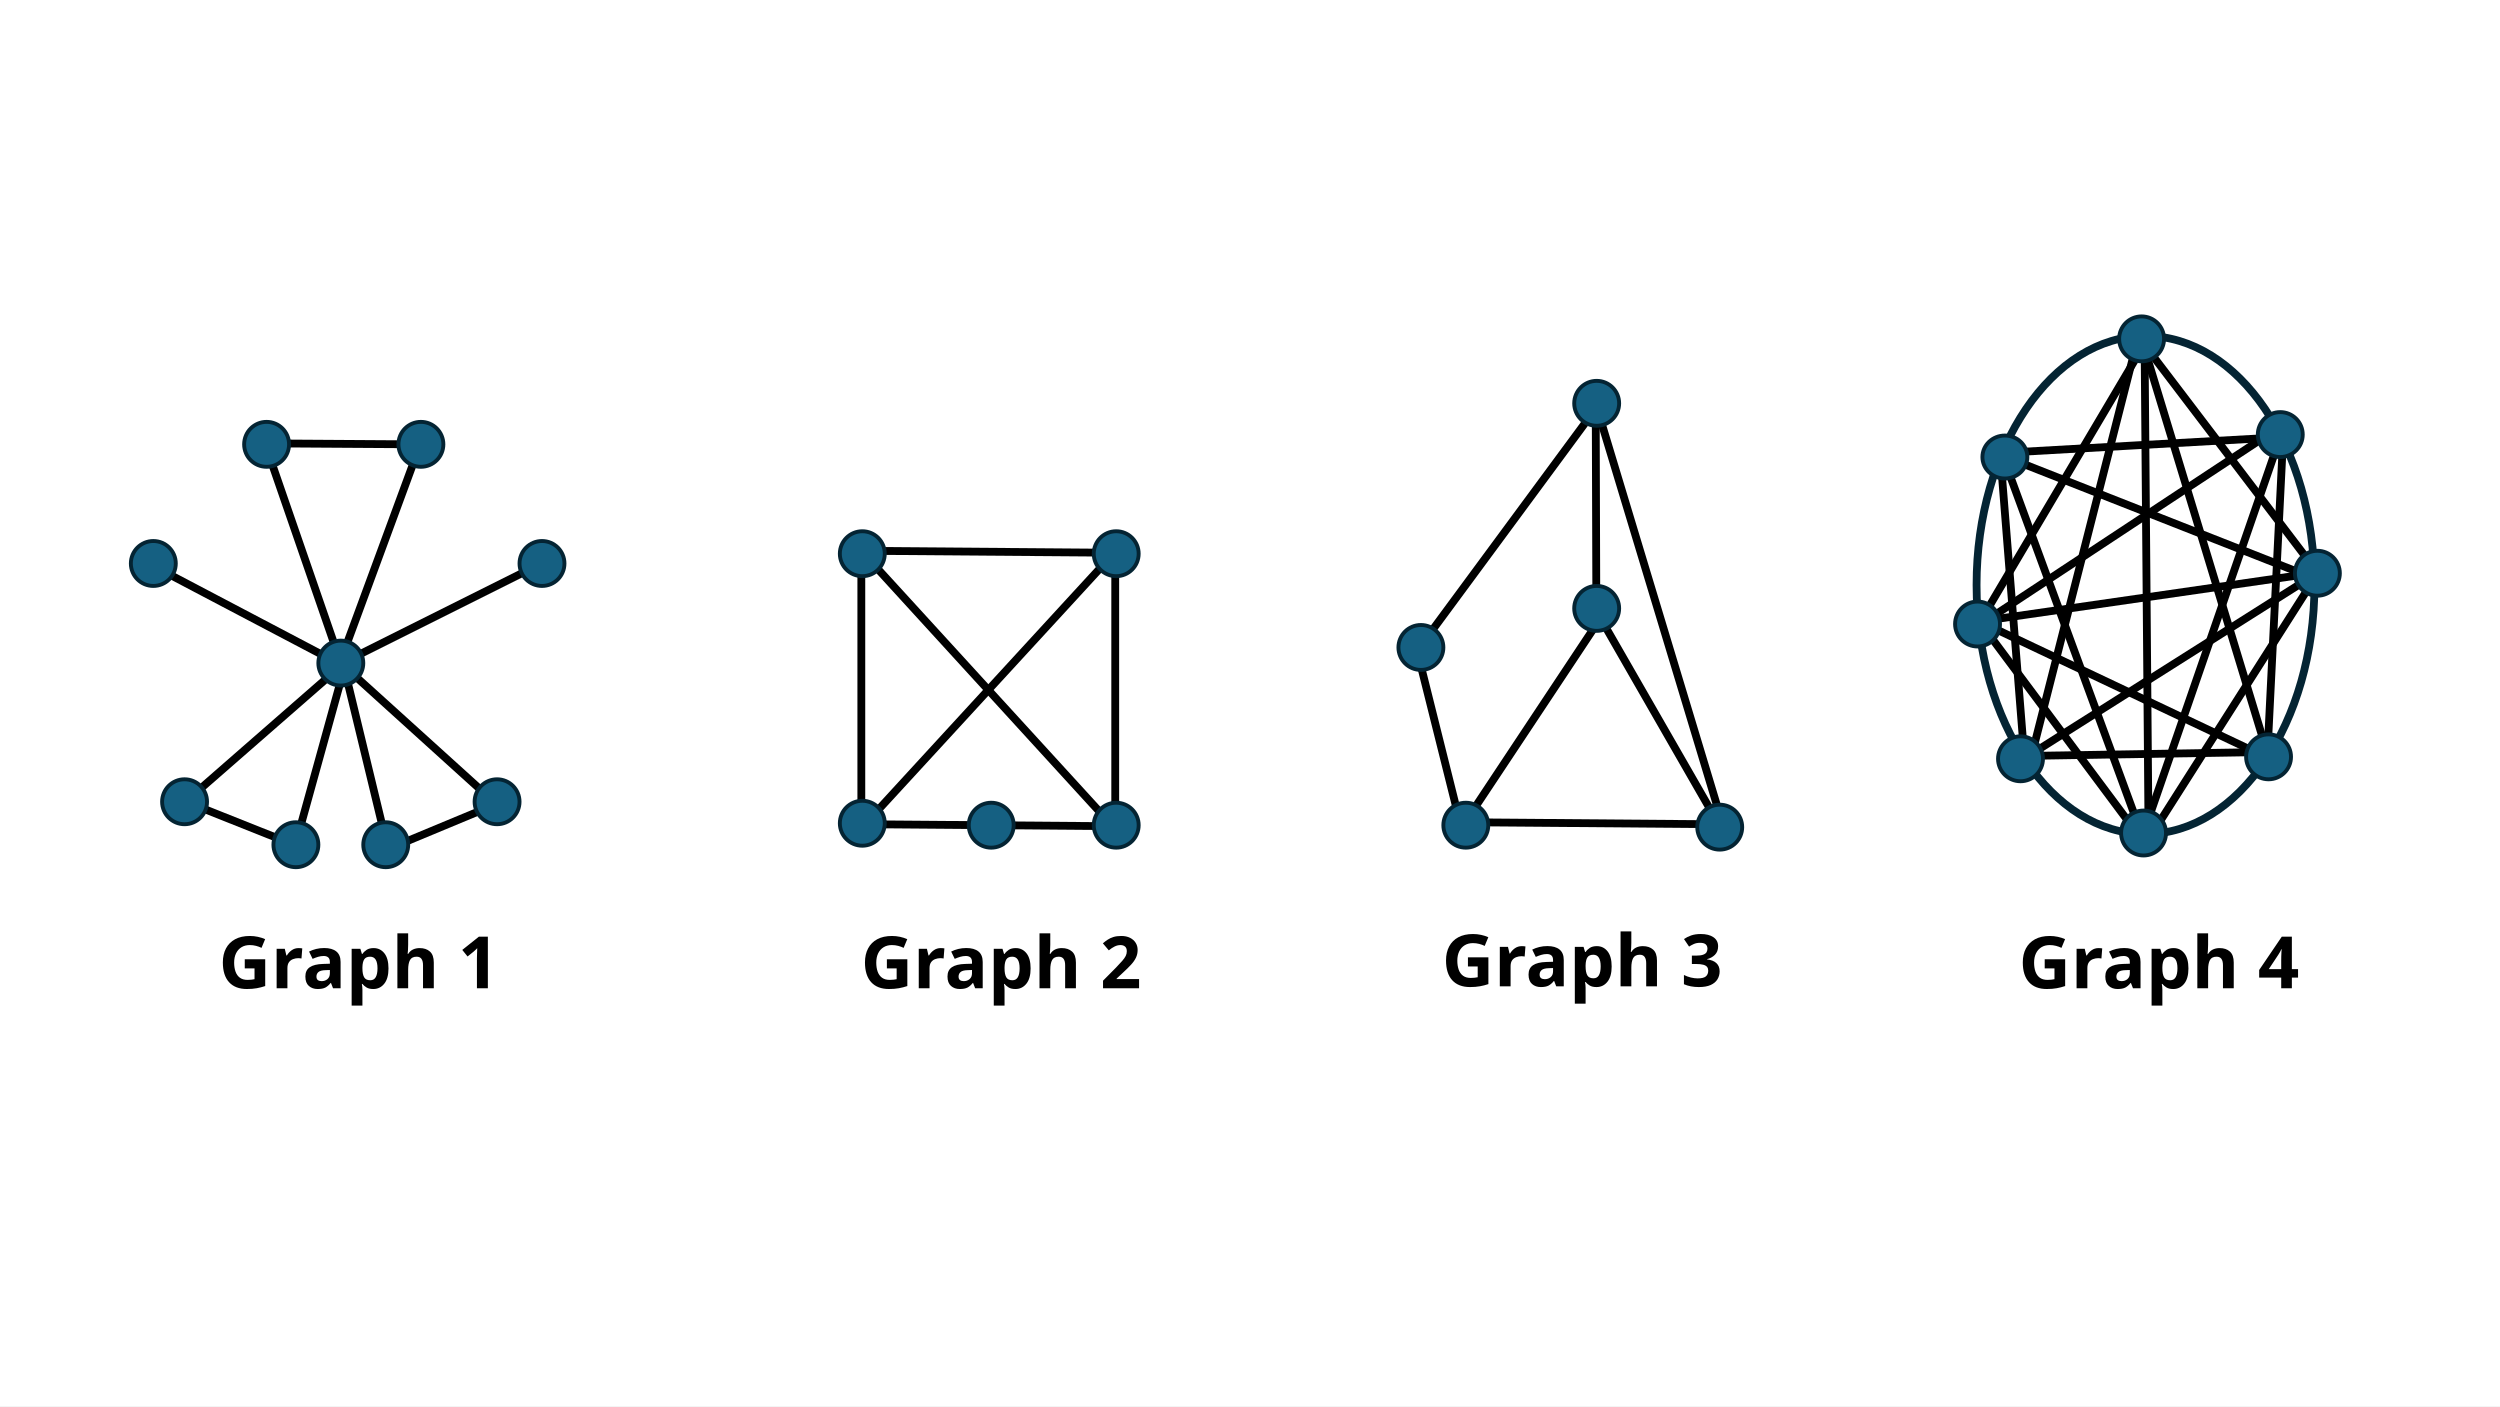
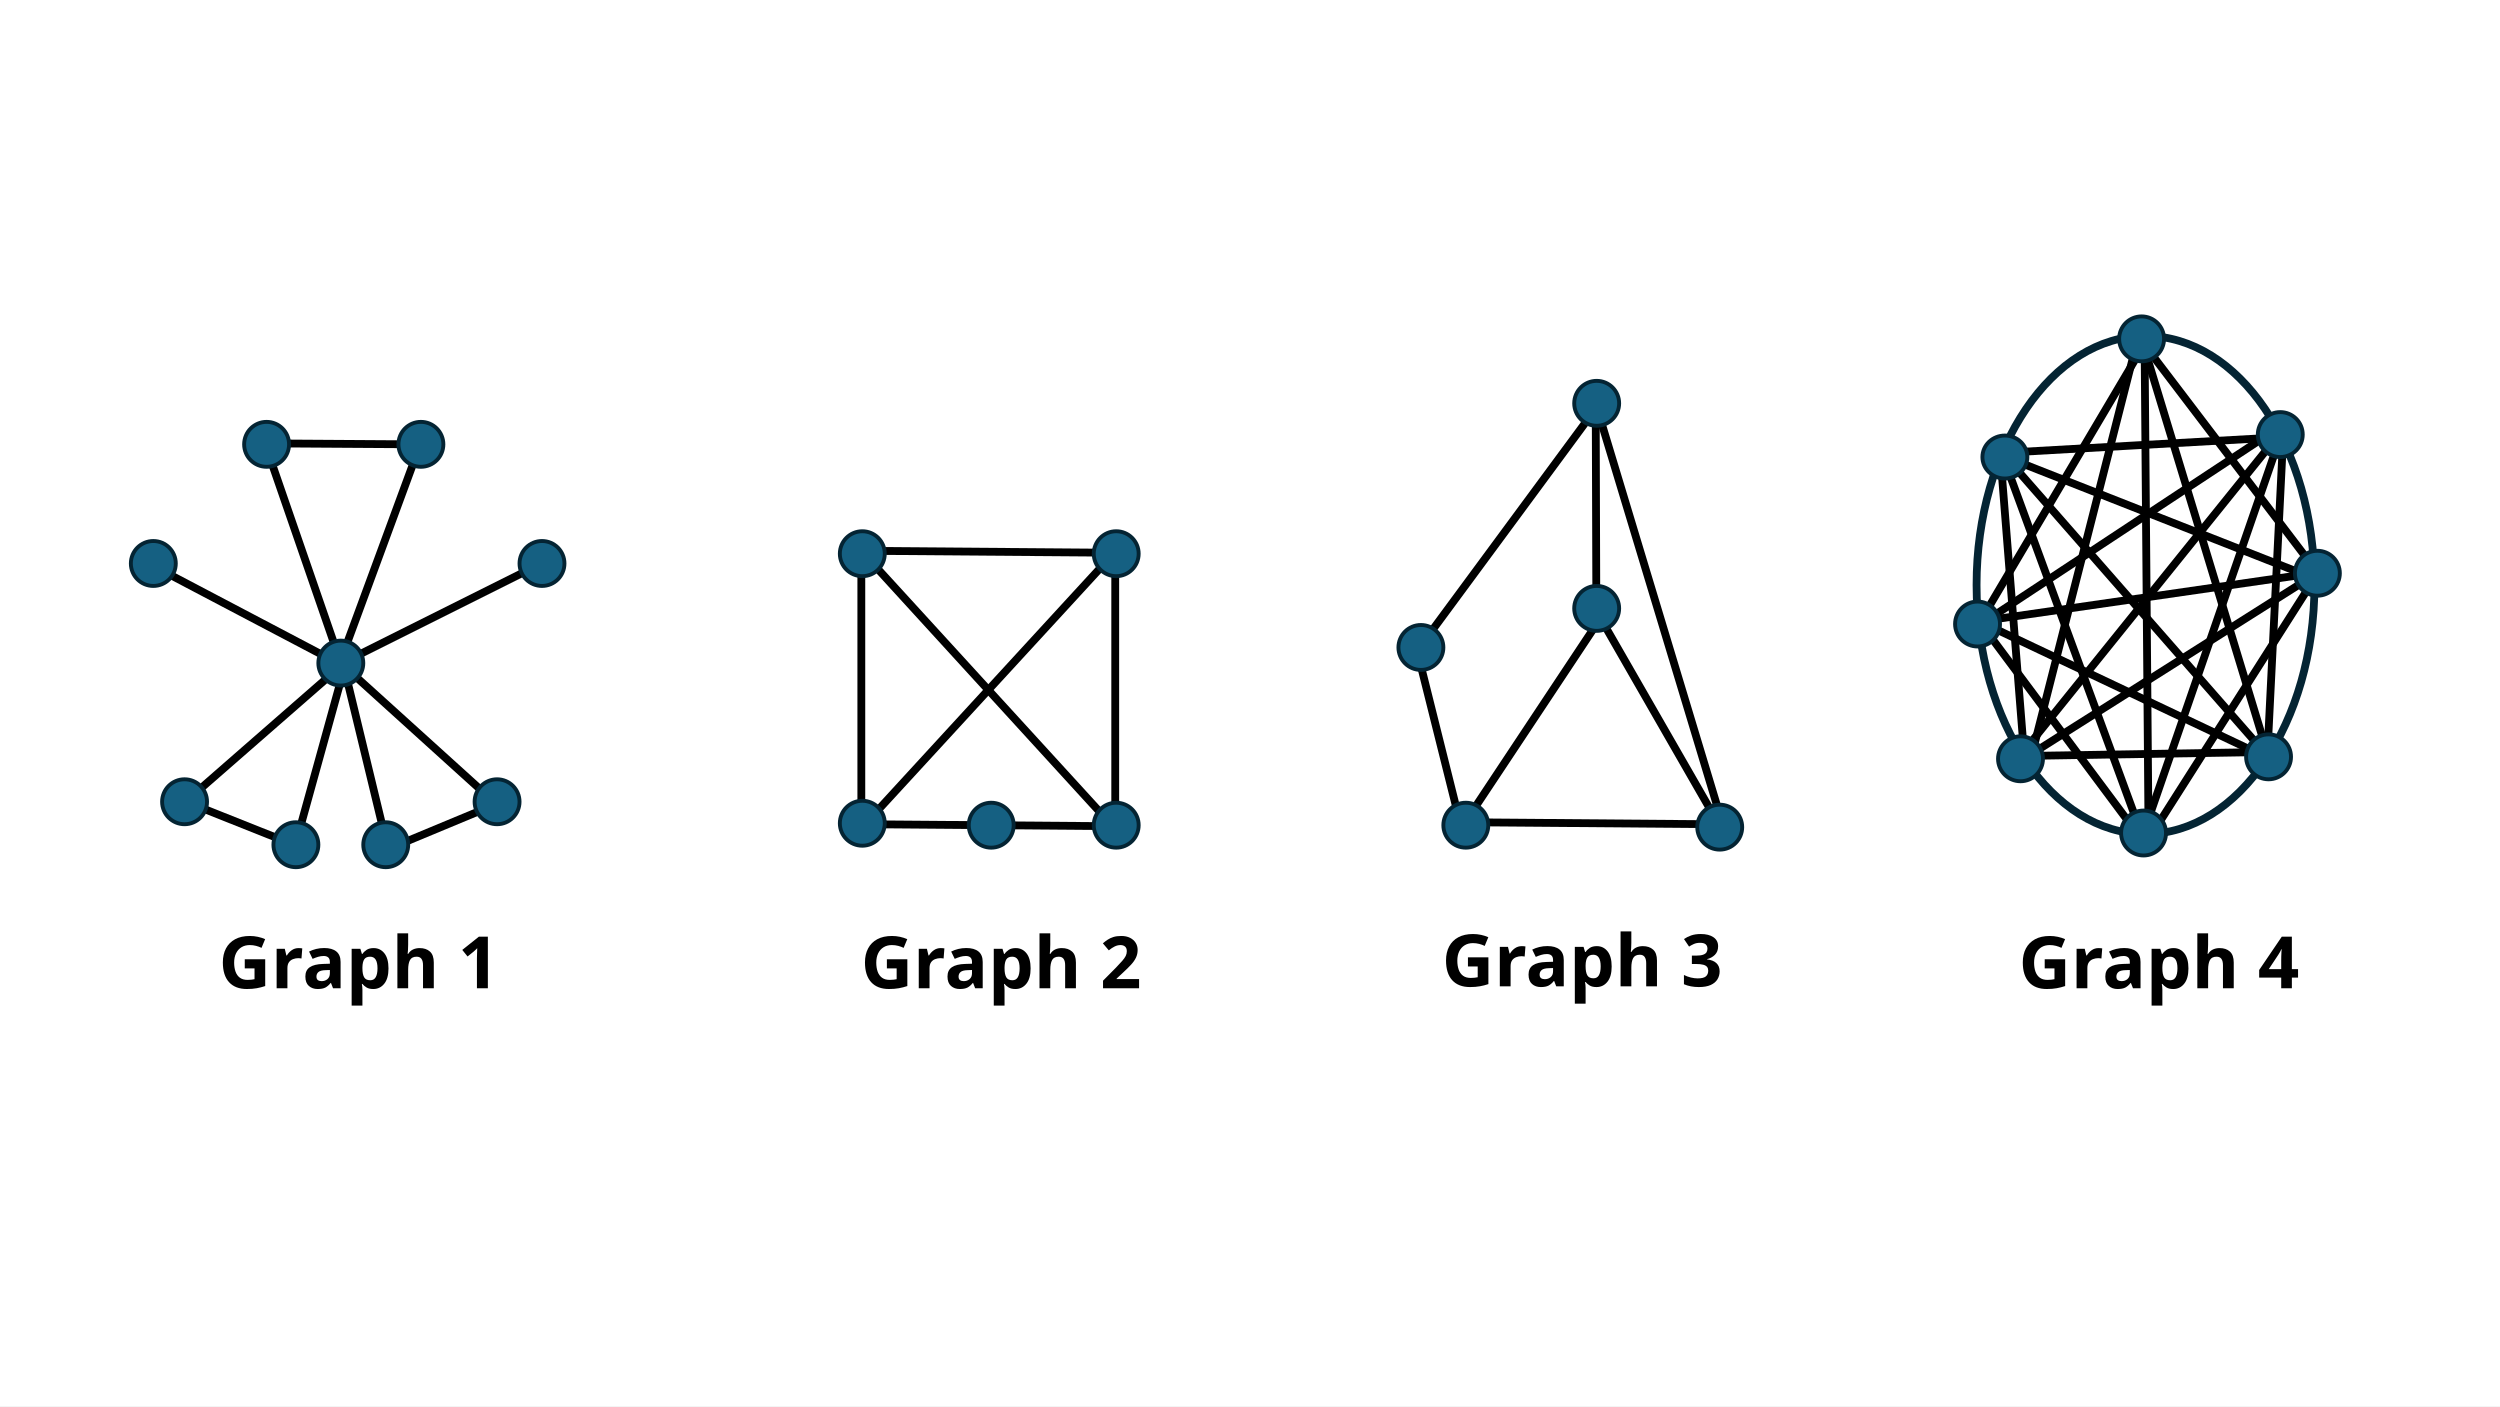
<svg xmlns="http://www.w3.org/2000/svg" width="1280" height="720" overflow="hidden">
  <g>
    <rect x="0" y="0" width="1280" height="720" fill="#FFFFFF" />
+     <path d="M1162.31 388.514 1027 234" stroke="#000000" stroke-width="4" stroke-miterlimit="8" fill="none" fill-rule="evenodd" />
+     <path d="M0 0 132.571 164.571" stroke="#000000" stroke-width="4" stroke-miterlimit="8" fill="none" fill-rule="evenodd" transform="matrix(1 0 0 -1 1033 388.571)" />
    <path d="M571 284 571 420.851" stroke="#000000" stroke-width="4" stroke-miterlimit="8" fill="none" fill-rule="evenodd" />
    <path d="M0 0 0 136.851" stroke="#000000" stroke-width="4" stroke-miterlimit="8" fill="none" fill-rule="evenodd" transform="matrix(1 0 0 -1 441 420.851)" />
    <path d="M572.766 283.021 440 282" stroke="#000000" stroke-width="4" stroke-miterlimit="8" fill="none" fill-rule="evenodd" />
    <path d="M569.702 422.957 440 281" stroke="#000000" stroke-width="4" stroke-miterlimit="8" fill="none" fill-rule="evenodd" />
    <path d="M0 0 126.638 137.872" stroke="#000000" stroke-width="4" stroke-miterlimit="8" fill="none" fill-rule="evenodd" transform="matrix(-1 0 0 1 569.638 284)" />
    <path d="M570.681 423.021 442 422" stroke="#000000" stroke-width="4" stroke-miterlimit="8" fill="none" fill-rule="evenodd" />
    <path d="M0 0 104.17 52.085" stroke="#000000" stroke-width="4" stroke-miterlimit="8" fill="none" fill-rule="evenodd" transform="matrix(1 0 0 -1 174 340.085)" />
    <path d="M0 0 41.362 112.34" stroke="#000000" stroke-width="4" stroke-miterlimit="8" fill="none" fill-rule="evenodd" transform="matrix(1 0 0 -1 174 339.34)" />
    <path d="M174.809 340.34 136 228" stroke="#000000" stroke-width="4" stroke-miterlimit="8" fill="none" fill-rule="evenodd" />
-     <path d="M175.043 340.574 77 289" stroke="#000000" stroke-width="4" stroke-miterlimit="8" fill="none" fill-rule="evenodd" />
+     <path d="M175.043 340.575 77 289" stroke="#000000" stroke-width="4" stroke-miterlimit="8" fill="none" fill-rule="evenodd" />
    <path d="M0 0 80.681 70.468" stroke="#000000" stroke-width="4" stroke-miterlimit="8" fill="none" fill-rule="evenodd" transform="matrix(-1 0 0 1 175.681 340)" />
    <path d="M175 340 255.681 413.021" stroke="#000000" stroke-width="4" stroke-miterlimit="8" fill="none" fill-rule="evenodd" />
    <path d="M176 341 198.468 433.936" stroke="#000000" stroke-width="4" stroke-miterlimit="8" fill="none" fill-rule="evenodd" />
    <path d="M0 0 25.021 90.383" stroke="#000000" stroke-width="4" stroke-miterlimit="8" fill="none" fill-rule="evenodd" transform="matrix(-1 0 0 1 176.021 343)" />
    <path d="M94 410 151.702 432.979" stroke="#000000" stroke-width="4" stroke-miterlimit="8" fill="none" fill-rule="evenodd" />
    <path d="M0 0 57.702 24" stroke="#000000" stroke-width="4" stroke-miterlimit="8" fill="none" fill-rule="evenodd" transform="matrix(-1 0 0 1 255.702 411)" />
    <path d="M215.17 227.511 135 227" stroke="#000000" stroke-width="4" stroke-miterlimit="8" fill="none" fill-rule="evenodd" />
    <path d="M125 227.5C125 221.149 130.149 216 136.5 216 142.851 216 148 221.149 148 227.5 148 233.851 142.851 239 136.5 239 130.149 239 125 233.851 125 227.5Z" stroke="#042433" stroke-width="2" stroke-miterlimit="8" fill="#156082" fill-rule="evenodd" />
    <path d="M204 227.5C204 221.149 209.149 216 215.5 216 221.851 216 227 221.149 227 227.5 227 233.851 221.851 239 215.5 239 209.149 239 204 233.851 204 227.5Z" stroke="#042433" stroke-width="2" stroke-miterlimit="8" fill="#156082" fill-rule="evenodd" />
    <path d="M163 339.5C163 333.149 168.149 328 174.5 328 180.851 328 186 333.149 186 339.5 186 345.851 180.851 351 174.5 351 168.149 351 163 345.851 163 339.5Z" stroke="#042433" stroke-width="2" stroke-miterlimit="8" fill="#156082" fill-rule="evenodd" />
    <path d="M67 288.5C67 282.149 72.149 277 78.5 277 84.851 277 90 282.149 90 288.5 90 294.851 84.851 300 78.5 300 72.149 300 67 294.851 67 288.5Z" stroke="#042433" stroke-width="2" stroke-miterlimit="8" fill="#156082" fill-rule="evenodd" />
    <path d="M266 288.5C266 282.149 271.149 277 277.5 277 283.851 277 289 282.149 289 288.5 289 294.851 283.851 300 277.5 300 271.149 300 266 294.851 266 288.5Z" stroke="#042433" stroke-width="2" stroke-miterlimit="8" fill="#156082" fill-rule="evenodd" />
    <path d="M83 410.5C83 404.149 88.149 399 94.5 399 100.851 399 106 404.149 106 410.5 106 416.851 100.851 422 94.5 422 88.149 422 83 416.851 83 410.5Z" stroke="#042433" stroke-width="2" stroke-miterlimit="8" fill="#156082" fill-rule="evenodd" />
    <path d="M140 432.5C140 426.149 145.149 421 151.5 421 157.851 421 163 426.149 163 432.5 163 438.851 157.851 444 151.5 444 145.149 444 140 438.851 140 432.5Z" stroke="#042433" stroke-width="2" stroke-miterlimit="8" fill="#156082" fill-rule="evenodd" />
    <path d="M186 432.5C186 426.149 191.149 421 197.5 421 203.851 421 209 426.149 209 432.5 209 438.851 203.851 444 197.5 444 191.149 444 186 438.851 186 432.5Z" stroke="#042433" stroke-width="2" stroke-miterlimit="8" fill="#156082" fill-rule="evenodd" />
    <path d="M243 410.5C243 404.149 248.149 399 254.5 399 260.851 399 266 404.149 266 410.5 266 416.851 260.851 422 254.5 422 248.149 422 243 416.851 243 410.5Z" stroke="#042433" stroke-width="2" stroke-miterlimit="8" fill="#156082" fill-rule="evenodd" />
    <text font-family="KoPubWorldDotum Bold,KoPubWorldDotum Bold_MSFontService,sans-serif" font-weight="700" font-size="37" transform="translate(111.958 506)">Graph 1</text>
    <path d="M430 421.5C430 415.149 435.149 410 441.5 410 447.851 410 453 415.149 453 421.5 453 427.851 447.851 433 441.5 433 435.149 433 430 427.851 430 421.5Z" stroke="#042433" stroke-width="2" stroke-miterlimit="8" fill="#156082" fill-rule="evenodd" />
    <path d="M496 422.5C496 416.149 501.149 411 507.5 411 513.851 411 519 416.149 519 422.5 519 428.851 513.851 434 507.5 434 501.149 434 496 428.851 496 422.5Z" stroke="#042433" stroke-width="2" stroke-miterlimit="8" fill="#156082" fill-rule="evenodd" />
    <path d="M560 422.5C560 416.149 565.149 411 571.5 411 577.851 411 583 416.149 583 422.5 583 428.851 577.851 434 571.5 434 565.149 434 560 428.851 560 422.5Z" stroke="#042433" stroke-width="2" stroke-miterlimit="8" fill="#156082" fill-rule="evenodd" />
    <path d="M430 283.5C430 277.149 435.149 272 441.5 272 447.851 272 453 277.149 453 283.5 453 289.851 447.851 295 441.5 295 435.149 295 430 289.851 430 283.5Z" stroke="#042433" stroke-width="2" stroke-miterlimit="8" fill="#156082" fill-rule="evenodd" />
    <path d="M560 283.5C560 277.149 565.149 272 571.5 272 577.851 272 583 277.149 583 283.5 583 289.851 577.851 295 571.5 295 565.149 295 560 289.851 560 283.5Z" stroke="#042433" stroke-width="2" stroke-miterlimit="8" fill="#156082" fill-rule="evenodd" />
-     <text font-family="KoPubWorldDotum Bold,KoPubWorldDotum Bold_MSFontService,sans-serif" font-weight="700" font-size="37" transform="translate(440.724 506)">Graph 2</text>
+     <text font-family="KoPubWorldDotum Bold,KoPubWorldDotum Bold_MSFontService,sans-serif" font-weight="700" font-size="37" transform="translate(440.725 506)">Graph 2</text>
    <path d="M817 207 817.33 312.129" stroke="#000000" stroke-width="4" stroke-miterlimit="8" fill="none" fill-rule="evenodd" />
    <path d="M881.319 424.298 818 314" stroke="#000000" stroke-width="4" stroke-miterlimit="8" fill="none" fill-rule="evenodd" />
    <path d="M879.681 422.021 751 421" stroke="#000000" stroke-width="4" stroke-miterlimit="8" fill="none" fill-rule="evenodd" />
-     <path d="M0 0 70.468 106.213" stroke="#000000" stroke-width="4" stroke-miterlimit="8" fill="none" fill-rule="evenodd" transform="matrix(1 0 0 -1 750 421.213)" />
-     <path d="M883.362 426.511 818 210" stroke="#000000" stroke-width="4" stroke-miterlimit="8" fill="none" fill-rule="evenodd" />
+     <path d="M0 0 70.468 106.212" stroke="#000000" stroke-width="4" stroke-miterlimit="8" fill="none" fill-rule="evenodd" transform="matrix(1 0 0 -1 750 421.212)" />
+     <path d="M883.362 426.51 818 210" stroke="#000000" stroke-width="4" stroke-miterlimit="8" fill="none" fill-rule="evenodd" />
    <path d="M0 0 91.915 124.596" stroke="#000000" stroke-width="4" stroke-miterlimit="8" fill="none" fill-rule="evenodd" transform="matrix(1 0 0 -1 726 332.596)" />
    <path d="M748.489 424.957 725 331" stroke="#000000" stroke-width="4" stroke-miterlimit="8" fill="none" fill-rule="evenodd" />
    <path d="M739 422.5C739 416.149 744.149 411 750.5 411 756.851 411 762 416.149 762 422.5 762 428.851 756.851 434 750.5 434 744.149 434 739 428.851 739 422.5Z" stroke="#042433" stroke-width="2" stroke-miterlimit="8" fill="#156082" fill-rule="evenodd" />
    <path d="M869 423.5C869 417.149 874.149 412 880.5 412 886.851 412 892 417.149 892 423.5 892 429.851 886.851 435 880.5 435 874.149 435 869 429.851 869 423.5Z" stroke="#042433" stroke-width="2" stroke-miterlimit="8" fill="#156082" fill-rule="evenodd" />
    <path d="M716 331.5C716 325.149 721.149 320 727.5 320 733.851 320 739 325.149 739 331.5 739 337.851 733.851 343 727.5 343 721.149 343 716 337.851 716 331.5Z" stroke="#042433" stroke-width="2" stroke-miterlimit="8" fill="#156082" fill-rule="evenodd" />
    <path d="M806 311.5C806 305.149 811.149 300 817.5 300 823.851 300 829 305.149 829 311.5 829 317.851 823.851 323 817.5 323 811.149 323 806 317.851 806 311.5Z" stroke="#042433" stroke-width="2" stroke-miterlimit="8" fill="#156082" fill-rule="evenodd" />
    <path d="M806 206.5C806 200.149 811.149 195 817.5 195 823.851 195 829 200.149 829 206.5 829 212.851 823.851 218 817.5 218 811.149 218 806 212.851 806 206.5Z" stroke="#042433" stroke-width="2" stroke-miterlimit="8" fill="#156082" fill-rule="evenodd" />
-     <text font-family="KoPubWorldDotum Bold,KoPubWorldDotum Bold_MSFontService,sans-serif" font-weight="700" font-size="37" transform="translate(738.225 505)">Graph 3</text>
+     <text font-family="KoPubWorldDotum Bold,KoPubWorldDotum Bold_MSFontService,sans-serif" font-weight="700" font-size="37" transform="translate(738.226 505)">Graph 3</text>
    <path d="M1012 299.5C1012 229.084 1050.73 172 1098.5 172 1146.27 172 1185 229.084 1185 299.5 1185 369.916 1146.27 427 1098.5 427 1050.73 427 1012 369.916 1012 299.5Z" stroke="#042433" stroke-width="4" stroke-miterlimit="8" fill="none" fill-rule="evenodd" />
    <path d="M1098 173 1100.04 426.277" stroke="#000000" stroke-width="4" stroke-miterlimit="8" fill="none" fill-rule="evenodd" />
    <path d="M0 0 85.787 134.809" stroke="#000000" stroke-width="4" stroke-miterlimit="8" fill="none" fill-rule="evenodd" transform="matrix(1 0 0 -1 1100 429.809)" />
    <path d="M1026 235 1096.47 427" stroke="#000000" stroke-width="4" stroke-miterlimit="8" fill="none" fill-rule="evenodd" />
    <path d="M1014 319 1097.74 431.34" stroke="#000000" stroke-width="4" stroke-miterlimit="8" fill="none" fill-rule="evenodd" />
-     <path d="M0 0 124.596 2.043" stroke="#000000" stroke-width="4" stroke-miterlimit="8" fill="none" fill-rule="evenodd" transform="matrix(1 0 0 -1 1037 387.043)" />
+     <path d="M0 0 124.596 2.042" stroke="#000000" stroke-width="4" stroke-miterlimit="8" fill="none" fill-rule="evenodd" transform="matrix(1 0 0 -1 1037 387.042)" />
    <path d="M1011 317 1164.19 389.511" stroke="#000000" stroke-width="4" stroke-miterlimit="8" fill="none" fill-rule="evenodd" />
    <path d="M1096 172 1162.38 390.553" stroke="#000000" stroke-width="4" stroke-miterlimit="8" fill="none" fill-rule="evenodd" />
    <path d="M0 0 8.17 164.426" stroke="#000000" stroke-width="4" stroke-miterlimit="8" fill="none" fill-rule="evenodd" transform="matrix(-1 0 0 1 1169.17 220)" />
    <path d="M0 0 150.128 94.979" stroke="#000000" stroke-width="4" stroke-miterlimit="8" fill="none" fill-rule="evenodd" transform="matrix(1 0 0 -1 1037 387.979)" />
    <path d="M0 0 176.681 25.532" stroke="#000000" stroke-width="4" stroke-miterlimit="8" fill="none" fill-rule="evenodd" transform="matrix(1 0 0 -1 1011 318.532)" />
    <path d="M1027 234 1185.3 296.298" stroke="#000000" stroke-width="4" stroke-miterlimit="8" fill="none" fill-rule="evenodd" />
    <path d="M1096 174 1186.89 293.489" stroke="#000000" stroke-width="4" stroke-miterlimit="8" fill="none" fill-rule="evenodd" />
-     <path d="M0 0 69.447 201.191" stroke="#000000" stroke-width="4" stroke-miterlimit="8" fill="none" fill-rule="evenodd" transform="matrix(1 0 0 -1 1099 422.191)" />
+     <path d="M0 0 69.447 201.192" stroke="#000000" stroke-width="4" stroke-miterlimit="8" fill="none" fill-rule="evenodd" transform="matrix(1 0 0 -1 1099 422.192)" />
    <path d="M0 0 150.128 99.064" stroke="#000000" stroke-width="4" stroke-miterlimit="8" fill="none" fill-rule="evenodd" transform="matrix(1 0 0 -1 1018 317.064)" />
    <path d="M0 0 145.021 8.17" stroke="#000000" stroke-width="4" stroke-miterlimit="8" fill="none" fill-rule="evenodd" transform="matrix(1 0 0 -1 1020 232.17)" />
    <path d="M0 0 85.787 145.021" stroke="#000000" stroke-width="4" stroke-miterlimit="8" fill="none" fill-rule="evenodd" transform="matrix(1 0 0 -1 1014 318.021)" />
    <path d="M0 0 55.149 216.511" stroke="#000000" stroke-width="4" stroke-miterlimit="8" fill="none" fill-rule="evenodd" transform="matrix(-1 0 0 1 1095.15 171)" />
-     <path d="M1036.26 385.213 1024 231" stroke="#000000" stroke-width="4" stroke-miterlimit="8" fill="none" fill-rule="evenodd" />
+     <path d="M1036.26 385.212 1024 231" stroke="#000000" stroke-width="4" stroke-miterlimit="8" fill="none" fill-rule="evenodd" />
    <path d="M1086 426.5C1086 420.149 1091.15 415 1097.5 415 1103.85 415 1109 420.149 1109 426.5 1109 432.851 1103.85 438 1097.5 438 1091.15 438 1086 432.851 1086 426.5Z" stroke="#042433" stroke-width="2" stroke-miterlimit="8" fill="#156082" fill-rule="evenodd" />
    <path d="M1150 387.5C1150 381.149 1155.15 376 1161.5 376 1167.85 376 1173 381.149 1173 387.5 1173 393.851 1167.85 399 1161.5 399 1155.15 399 1150 393.851 1150 387.5Z" stroke="#042433" stroke-width="2" stroke-miterlimit="8" fill="#156082" fill-rule="evenodd" />
    <path d="M1023 388.5C1023 382.149 1028.15 377 1034.5 377 1040.85 377 1046 382.149 1046 388.5 1046 394.851 1040.85 400 1034.5 400 1028.15 400 1023 394.851 1023 388.5Z" stroke="#042433" stroke-width="2" stroke-miterlimit="8" fill="#156082" fill-rule="evenodd" />
    <path d="M1001 319.5C1001 313.149 1006.15 308 1012.5 308 1018.85 308 1024 313.149 1024 319.5 1024 325.851 1018.85 331 1012.5 331 1006.15 331 1001 325.851 1001 319.5Z" stroke="#042433" stroke-width="2" stroke-miterlimit="8" fill="#156082" fill-rule="evenodd" />
    <path d="M1175 293.5C1175 287.149 1180.15 282 1186.5 282 1192.85 282 1198 287.149 1198 293.5 1198 299.851 1192.85 305 1186.5 305 1180.15 305 1175 299.851 1175 293.5Z" stroke="#042433" stroke-width="2" stroke-miterlimit="8" fill="#156082" fill-rule="evenodd" />
    <path d="M1015 234C1015 227.925 1020.15 223 1026.5 223 1032.85 223 1038 227.925 1038 234 1038 240.075 1032.85 245 1026.5 245 1020.15 245 1015 240.075 1015 234Z" stroke="#042433" stroke-width="2" stroke-miterlimit="8" fill="#156082" fill-rule="evenodd" />
    <path d="M1085 173.5C1085 167.149 1090.15 162 1096.5 162 1102.85 162 1108 167.149 1108 173.5 1108 179.851 1102.85 185 1096.5 185 1090.15 185 1085 179.851 1085 173.5Z" stroke="#042433" stroke-width="2" stroke-miterlimit="8" fill="#156082" fill-rule="evenodd" />
    <path d="M1156 222.5C1156 216.149 1161.15 211 1167.5 211 1173.85 211 1179 216.149 1179 222.5 1179 228.851 1173.85 234 1167.5 234 1161.15 234 1156 228.851 1156 222.5Z" stroke="#042433" stroke-width="2" stroke-miterlimit="8" fill="#156082" fill-rule="evenodd" />
    <text font-family="KoPubWorldDotum Bold,KoPubWorldDotum Bold_MSFontService,sans-serif" font-weight="700" font-size="37" transform="translate(1033.53 506)">Graph 4</text>
  </g>
</svg>
